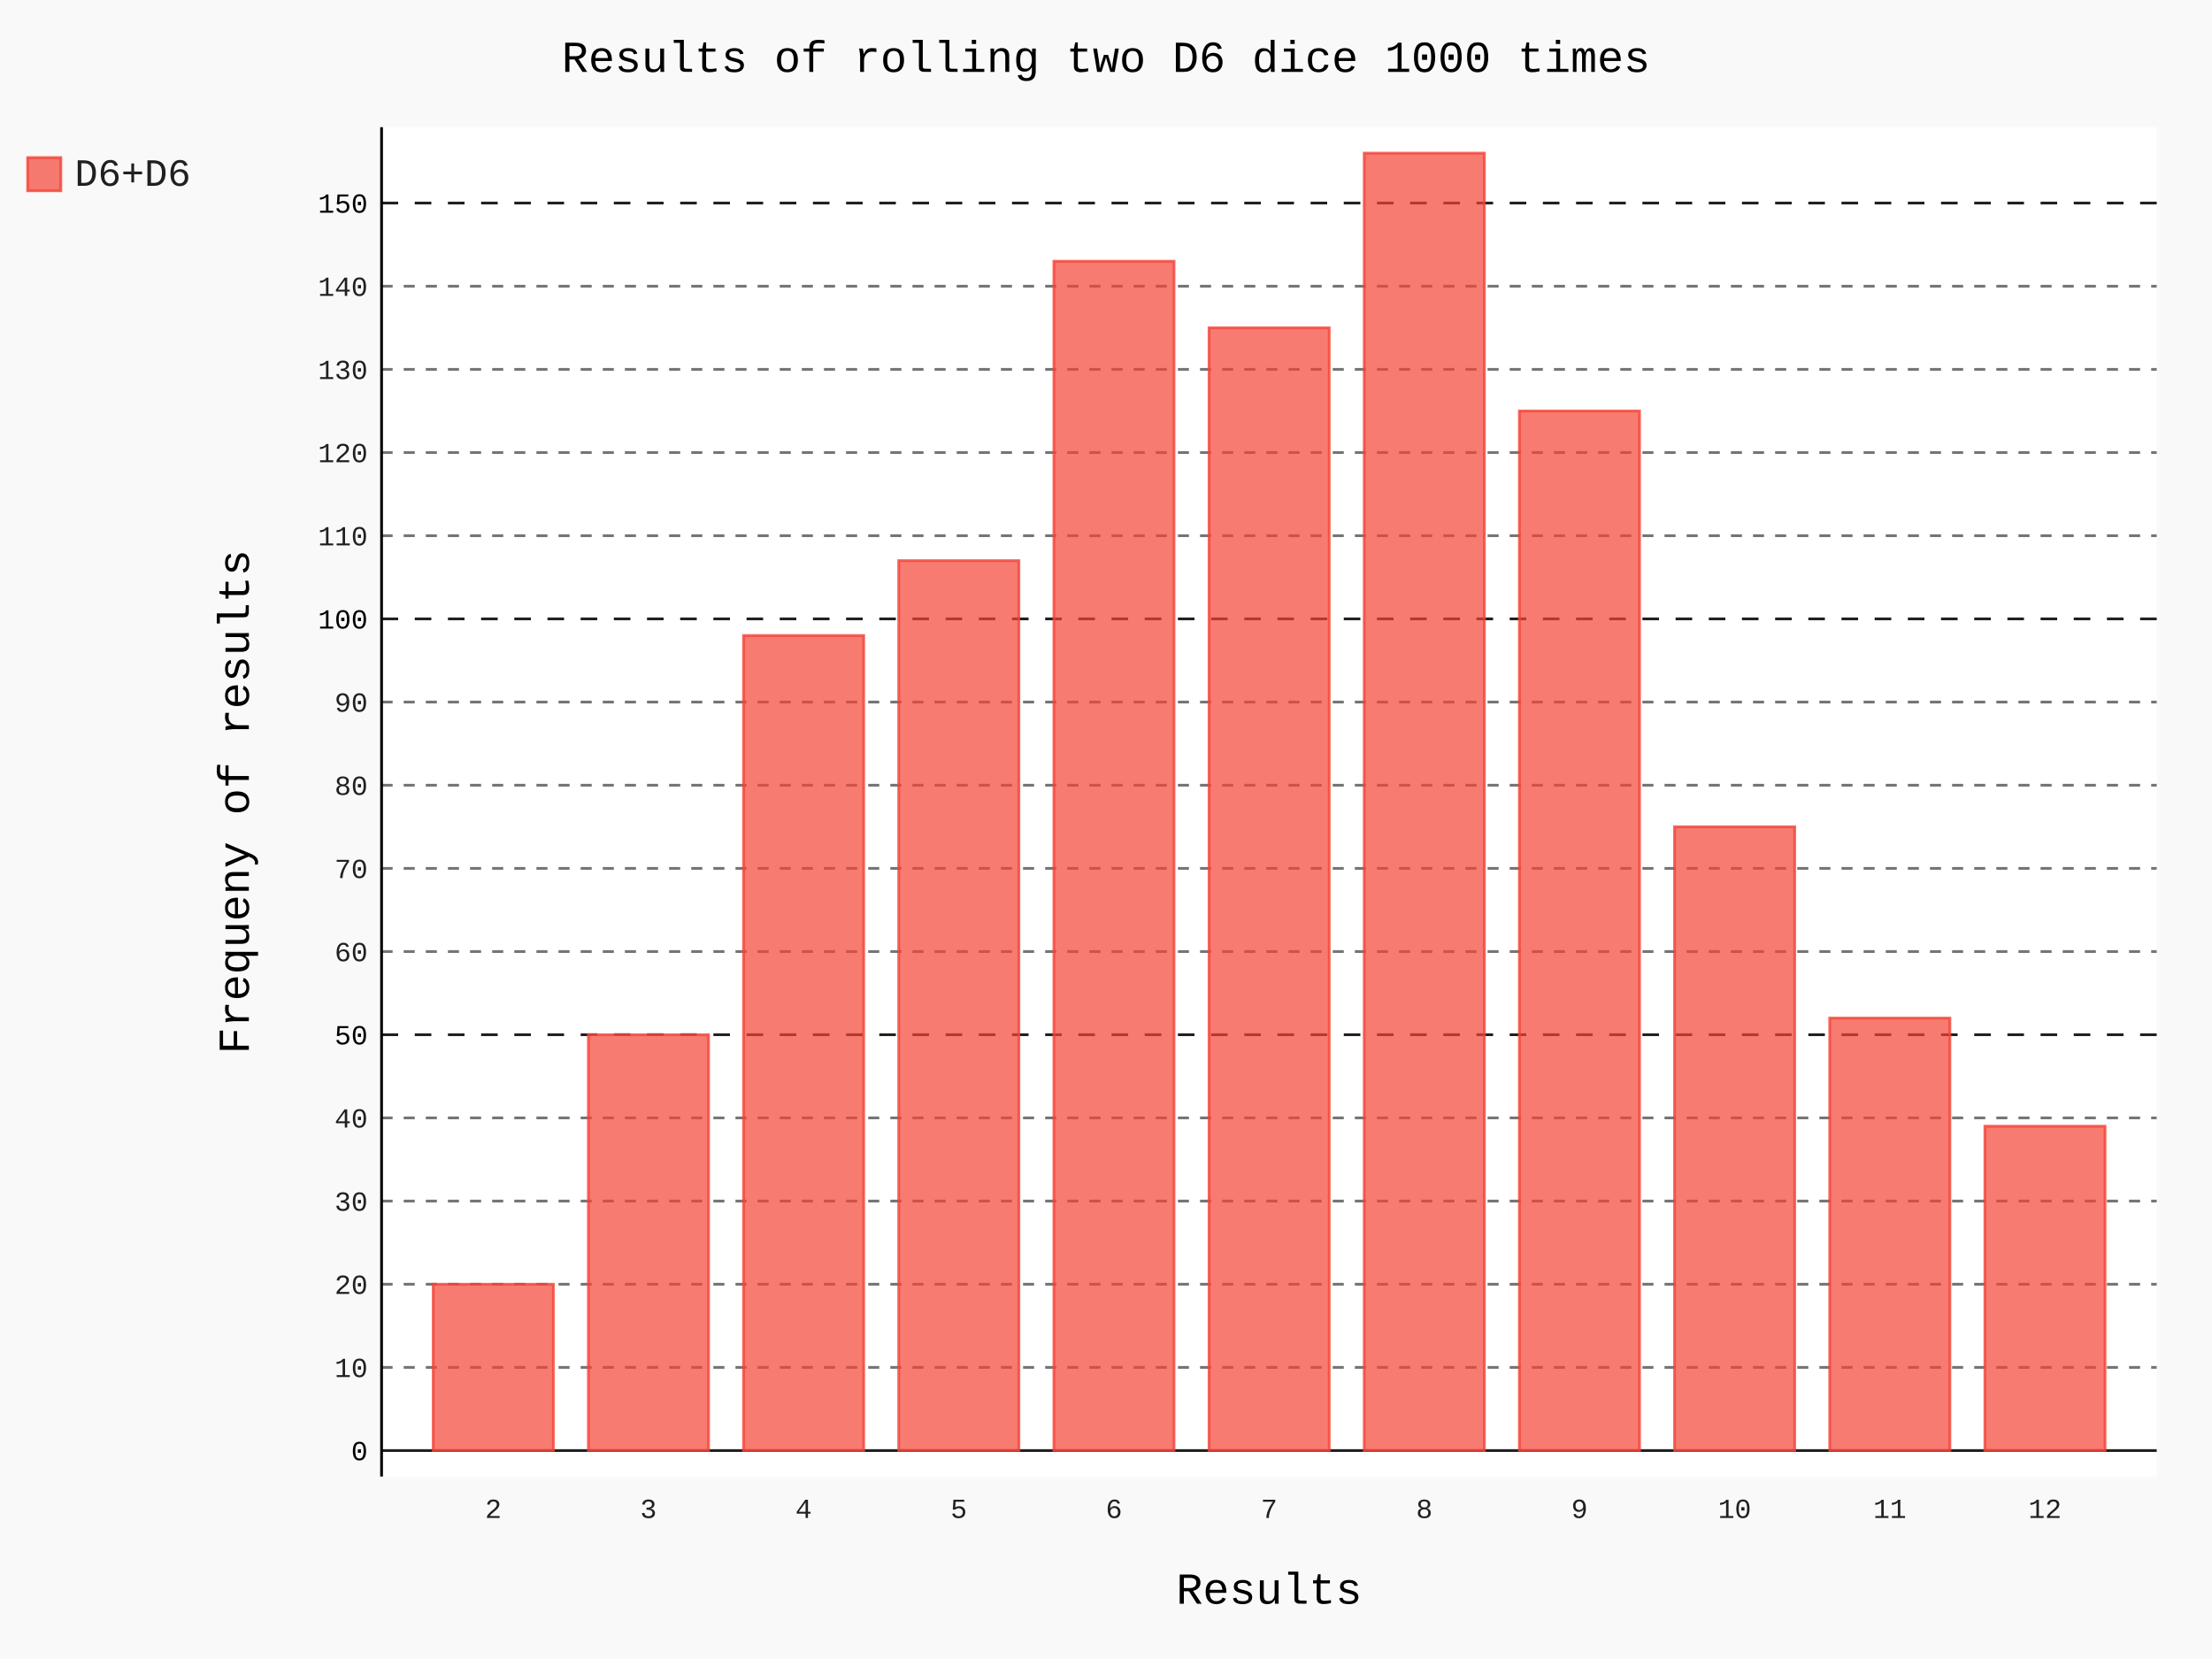
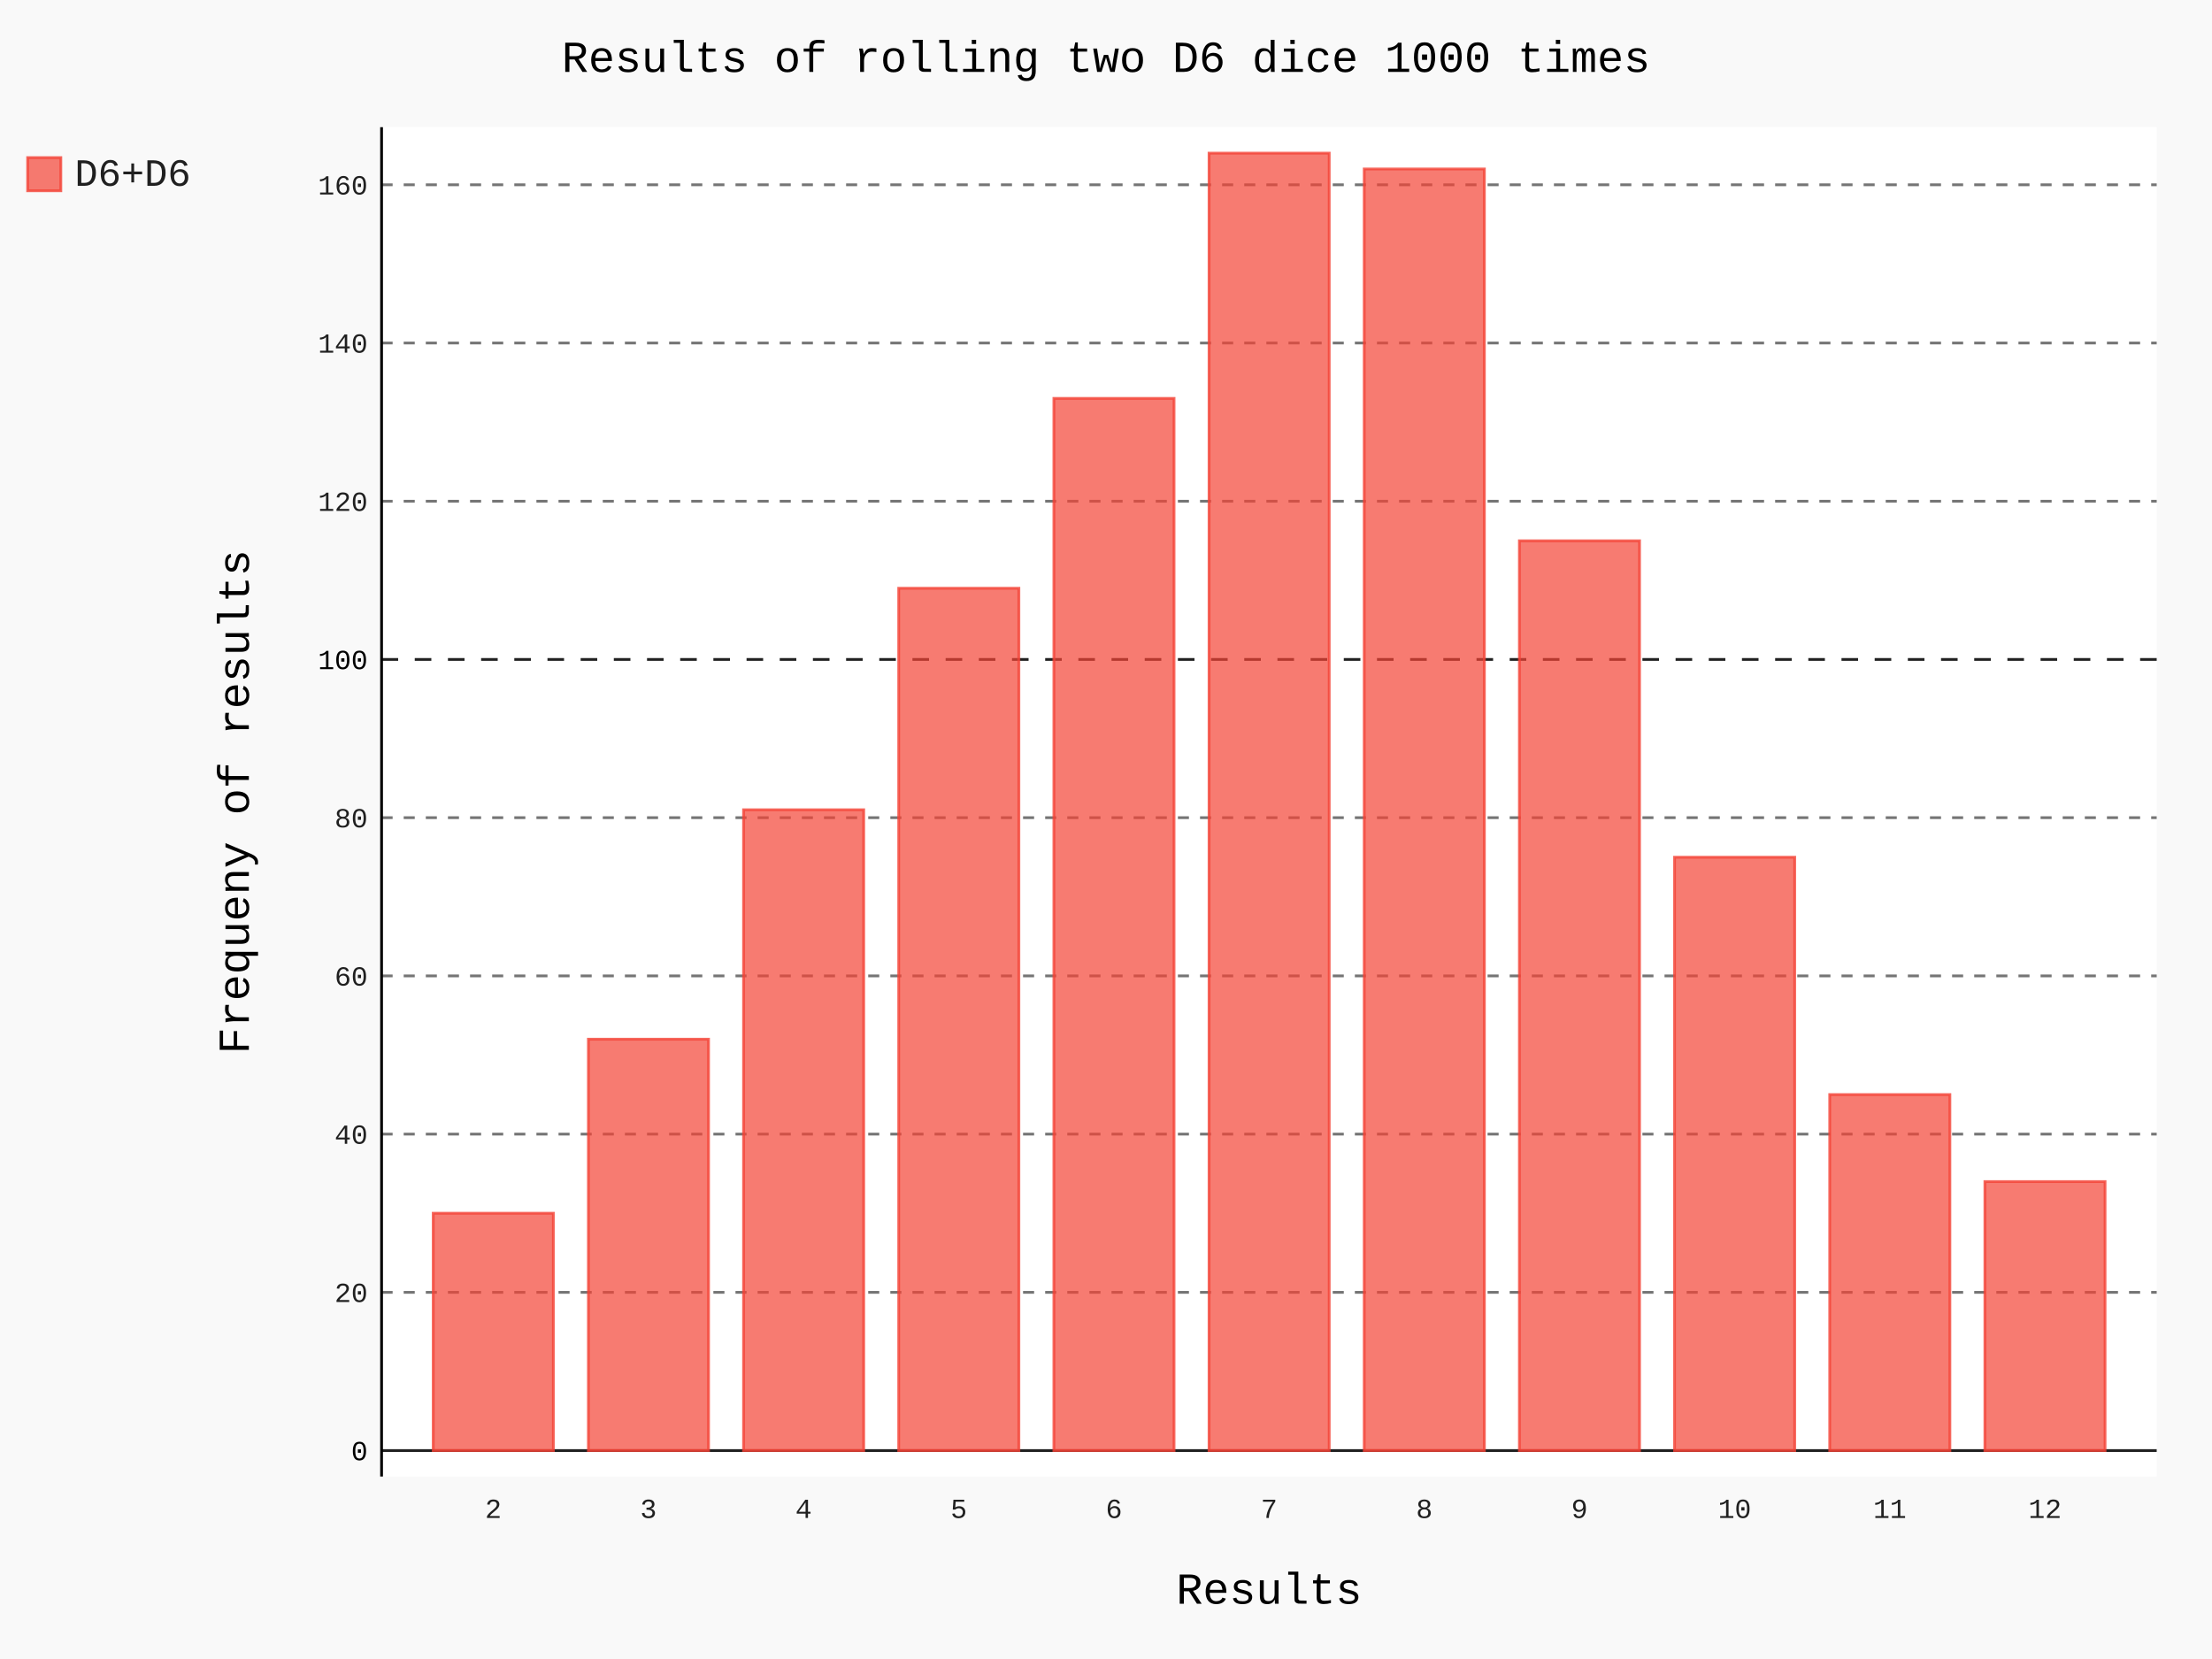
- <svg xmlns="http://www.w3.org/2000/svg" class="pygal-chart" id="chart-b0ba550b-b324-40fb-84b5-cb4cd228fc2e" viewBox="0 0 800 600">
+ <svg xmlns="http://www.w3.org/2000/svg" class="pygal-chart" id="chart-5102e146-7599-4ce3-bc1c-661e54eced16" viewBox="0 0 800 600">
  <defs>
-     <style type="text/css">#chart-b0ba550b-b324-40fb-84b5-cb4cd228fc2e{-webkit-user-select:none;-webkit-font-smoothing:antialiased;font-family:Consolas,"Liberation Mono",Menlo,Courier,monospace}#chart-b0ba550b-b324-40fb-84b5-cb4cd228fc2e .title{font-family:Consolas,"Liberation Mono",Menlo,Courier,monospace;font-size:16px}#chart-b0ba550b-b324-40fb-84b5-cb4cd228fc2e .legends .legend text{font-family:Consolas,"Liberation Mono",Menlo,Courier,monospace;font-size:14px}#chart-b0ba550b-b324-40fb-84b5-cb4cd228fc2e .axis text{font-family:Consolas,"Liberation Mono",Menlo,Courier,monospace;font-size:10px}#chart-b0ba550b-b324-40fb-84b5-cb4cd228fc2e .axis text.major{font-family:Consolas,"Liberation Mono",Menlo,Courier,monospace;font-size:10px}#chart-b0ba550b-b324-40fb-84b5-cb4cd228fc2e .text-overlay text.value{font-family:Consolas,"Liberation Mono",Menlo,Courier,monospace;font-size:16px}#chart-b0ba550b-b324-40fb-84b5-cb4cd228fc2e .text-overlay text.label{font-family:Consolas,"Liberation Mono",Menlo,Courier,monospace;font-size:10px}#chart-b0ba550b-b324-40fb-84b5-cb4cd228fc2e .tooltip{font-family:Consolas,"Liberation Mono",Menlo,Courier,monospace;font-size:14px}#chart-b0ba550b-b324-40fb-84b5-cb4cd228fc2e text.no_data{font-family:Consolas,"Liberation Mono",Menlo,Courier,monospace;font-size:64px}
- #chart-b0ba550b-b324-40fb-84b5-cb4cd228fc2e{background-color:rgba(249,249,249,1)}#chart-b0ba550b-b324-40fb-84b5-cb4cd228fc2e path,#chart-b0ba550b-b324-40fb-84b5-cb4cd228fc2e line,#chart-b0ba550b-b324-40fb-84b5-cb4cd228fc2e rect,#chart-b0ba550b-b324-40fb-84b5-cb4cd228fc2e circle{-webkit-transition:150ms;-moz-transition:150ms;transition:150ms}#chart-b0ba550b-b324-40fb-84b5-cb4cd228fc2e .graph &gt; .background{fill:rgba(249,249,249,1)}#chart-b0ba550b-b324-40fb-84b5-cb4cd228fc2e .plot &gt; .background{fill:rgba(255,255,255,1)}#chart-b0ba550b-b324-40fb-84b5-cb4cd228fc2e .graph{fill:rgba(0,0,0,.87)}#chart-b0ba550b-b324-40fb-84b5-cb4cd228fc2e text.no_data{fill:rgba(0,0,0,1)}#chart-b0ba550b-b324-40fb-84b5-cb4cd228fc2e .title{fill:rgba(0,0,0,1)}#chart-b0ba550b-b324-40fb-84b5-cb4cd228fc2e .legends .legend text{fill:rgba(0,0,0,.87)}#chart-b0ba550b-b324-40fb-84b5-cb4cd228fc2e .legends .legend:hover text{fill:rgba(0,0,0,1)}#chart-b0ba550b-b324-40fb-84b5-cb4cd228fc2e .axis .line{stroke:rgba(0,0,0,1)}#chart-b0ba550b-b324-40fb-84b5-cb4cd228fc2e .axis .guide.line{stroke:rgba(0,0,0,.54)}#chart-b0ba550b-b324-40fb-84b5-cb4cd228fc2e .axis .major.line{stroke:rgba(0,0,0,.87)}#chart-b0ba550b-b324-40fb-84b5-cb4cd228fc2e .axis text.major{fill:rgba(0,0,0,1)}#chart-b0ba550b-b324-40fb-84b5-cb4cd228fc2e .axis.y .guides:hover .guide.line,#chart-b0ba550b-b324-40fb-84b5-cb4cd228fc2e .line-graph .axis.x .guides:hover .guide.line,#chart-b0ba550b-b324-40fb-84b5-cb4cd228fc2e .stackedline-graph .axis.x .guides:hover .guide.line,#chart-b0ba550b-b324-40fb-84b5-cb4cd228fc2e .xy-graph .axis.x .guides:hover .guide.line{stroke:rgba(0,0,0,1)}#chart-b0ba550b-b324-40fb-84b5-cb4cd228fc2e .axis .guides:hover text{fill:rgba(0,0,0,1)}#chart-b0ba550b-b324-40fb-84b5-cb4cd228fc2e .reactive{fill-opacity:.7;stroke-opacity:.8}#chart-b0ba550b-b324-40fb-84b5-cb4cd228fc2e .ci{stroke:rgba(0,0,0,.87)}#chart-b0ba550b-b324-40fb-84b5-cb4cd228fc2e .reactive.active,#chart-b0ba550b-b324-40fb-84b5-cb4cd228fc2e .active .reactive{fill-opacity:.8;stroke-opacity:.9;stroke-width:4}#chart-b0ba550b-b324-40fb-84b5-cb4cd228fc2e .ci .reactive.active{stroke-width:1.5}#chart-b0ba550b-b324-40fb-84b5-cb4cd228fc2e .series text{fill:rgba(0,0,0,1)}#chart-b0ba550b-b324-40fb-84b5-cb4cd228fc2e .tooltip rect{fill:rgba(255,255,255,1);stroke:rgba(0,0,0,1);-webkit-transition:opacity 150ms;-moz-transition:opacity 150ms;transition:opacity 150ms}#chart-b0ba550b-b324-40fb-84b5-cb4cd228fc2e .tooltip .label{fill:rgba(0,0,0,.87)}#chart-b0ba550b-b324-40fb-84b5-cb4cd228fc2e .tooltip .label{fill:rgba(0,0,0,.87)}#chart-b0ba550b-b324-40fb-84b5-cb4cd228fc2e .tooltip .legend{font-size:.8em;fill:rgba(0,0,0,.54)}#chart-b0ba550b-b324-40fb-84b5-cb4cd228fc2e .tooltip .x_label{font-size:.6em;fill:rgba(0,0,0,1)}#chart-b0ba550b-b324-40fb-84b5-cb4cd228fc2e .tooltip .xlink{font-size:.5em;text-decoration:underline}#chart-b0ba550b-b324-40fb-84b5-cb4cd228fc2e .tooltip .value{font-size:1.5em}#chart-b0ba550b-b324-40fb-84b5-cb4cd228fc2e .bound{font-size:.5em}#chart-b0ba550b-b324-40fb-84b5-cb4cd228fc2e .max-value{font-size:.75em;fill:rgba(0,0,0,.54)}#chart-b0ba550b-b324-40fb-84b5-cb4cd228fc2e .map-element{fill:rgba(255,255,255,1);stroke:rgba(0,0,0,.54) !important}#chart-b0ba550b-b324-40fb-84b5-cb4cd228fc2e .map-element .reactive{fill-opacity:inherit;stroke-opacity:inherit}#chart-b0ba550b-b324-40fb-84b5-cb4cd228fc2e .color-0,#chart-b0ba550b-b324-40fb-84b5-cb4cd228fc2e .color-0 a:visited{stroke:#F44336;fill:#F44336}#chart-b0ba550b-b324-40fb-84b5-cb4cd228fc2e .text-overlay .color-0 text{fill:black}
- #chart-b0ba550b-b324-40fb-84b5-cb4cd228fc2e text.no_data{text-anchor:middle}#chart-b0ba550b-b324-40fb-84b5-cb4cd228fc2e .guide.line{fill:none}#chart-b0ba550b-b324-40fb-84b5-cb4cd228fc2e .centered{text-anchor:middle}#chart-b0ba550b-b324-40fb-84b5-cb4cd228fc2e .title{text-anchor:middle}#chart-b0ba550b-b324-40fb-84b5-cb4cd228fc2e .legends .legend text{fill-opacity:1}#chart-b0ba550b-b324-40fb-84b5-cb4cd228fc2e .axis.x text{text-anchor:middle}#chart-b0ba550b-b324-40fb-84b5-cb4cd228fc2e .axis.x:not(.web) text[transform]{text-anchor:start}#chart-b0ba550b-b324-40fb-84b5-cb4cd228fc2e .axis.x:not(.web) text[transform].backwards{text-anchor:end}#chart-b0ba550b-b324-40fb-84b5-cb4cd228fc2e .axis.y text{text-anchor:end}#chart-b0ba550b-b324-40fb-84b5-cb4cd228fc2e .axis.y text[transform].backwards{text-anchor:start}#chart-b0ba550b-b324-40fb-84b5-cb4cd228fc2e .axis.y2 text{text-anchor:start}#chart-b0ba550b-b324-40fb-84b5-cb4cd228fc2e .axis.y2 text[transform].backwards{text-anchor:end}#chart-b0ba550b-b324-40fb-84b5-cb4cd228fc2e .axis .guide.line{stroke-dasharray:4,4}#chart-b0ba550b-b324-40fb-84b5-cb4cd228fc2e .axis .major.guide.line{stroke-dasharray:6,6}#chart-b0ba550b-b324-40fb-84b5-cb4cd228fc2e .horizontal .axis.y .guide.line,#chart-b0ba550b-b324-40fb-84b5-cb4cd228fc2e .horizontal .axis.y2 .guide.line,#chart-b0ba550b-b324-40fb-84b5-cb4cd228fc2e .vertical .axis.x .guide.line{opacity:0}#chart-b0ba550b-b324-40fb-84b5-cb4cd228fc2e .horizontal .axis.always_show .guide.line,#chart-b0ba550b-b324-40fb-84b5-cb4cd228fc2e .vertical .axis.always_show .guide.line{opacity:1 !important}#chart-b0ba550b-b324-40fb-84b5-cb4cd228fc2e .axis.y .guides:hover .guide.line,#chart-b0ba550b-b324-40fb-84b5-cb4cd228fc2e .axis.y2 .guides:hover .guide.line,#chart-b0ba550b-b324-40fb-84b5-cb4cd228fc2e .axis.x .guides:hover .guide.line{opacity:1}#chart-b0ba550b-b324-40fb-84b5-cb4cd228fc2e .axis .guides:hover text{opacity:1}#chart-b0ba550b-b324-40fb-84b5-cb4cd228fc2e .nofill{fill:none}#chart-b0ba550b-b324-40fb-84b5-cb4cd228fc2e .subtle-fill{fill-opacity:.2}#chart-b0ba550b-b324-40fb-84b5-cb4cd228fc2e .dot{stroke-width:1px;fill-opacity:1}#chart-b0ba550b-b324-40fb-84b5-cb4cd228fc2e .dot.active{stroke-width:5px}#chart-b0ba550b-b324-40fb-84b5-cb4cd228fc2e .dot.negative{fill:transparent}#chart-b0ba550b-b324-40fb-84b5-cb4cd228fc2e text,#chart-b0ba550b-b324-40fb-84b5-cb4cd228fc2e tspan{stroke:none !important}#chart-b0ba550b-b324-40fb-84b5-cb4cd228fc2e .series text.active{opacity:1}#chart-b0ba550b-b324-40fb-84b5-cb4cd228fc2e .tooltip rect{fill-opacity:.95;stroke-width:.5}#chart-b0ba550b-b324-40fb-84b5-cb4cd228fc2e .tooltip text{fill-opacity:1}#chart-b0ba550b-b324-40fb-84b5-cb4cd228fc2e .showable{visibility:hidden}#chart-b0ba550b-b324-40fb-84b5-cb4cd228fc2e .showable.shown{visibility:visible}#chart-b0ba550b-b324-40fb-84b5-cb4cd228fc2e .gauge-background{fill:rgba(229,229,229,1);stroke:none}#chart-b0ba550b-b324-40fb-84b5-cb4cd228fc2e .bg-lines{stroke:rgba(249,249,249,1);stroke-width:2px}</style>
+     <style type="text/css">#chart-5102e146-7599-4ce3-bc1c-661e54eced16{-webkit-user-select:none;-webkit-font-smoothing:antialiased;font-family:Consolas,"Liberation Mono",Menlo,Courier,monospace}#chart-5102e146-7599-4ce3-bc1c-661e54eced16 .title{font-family:Consolas,"Liberation Mono",Menlo,Courier,monospace;font-size:16px}#chart-5102e146-7599-4ce3-bc1c-661e54eced16 .legends .legend text{font-family:Consolas,"Liberation Mono",Menlo,Courier,monospace;font-size:14px}#chart-5102e146-7599-4ce3-bc1c-661e54eced16 .axis text{font-family:Consolas,"Liberation Mono",Menlo,Courier,monospace;font-size:10px}#chart-5102e146-7599-4ce3-bc1c-661e54eced16 .axis text.major{font-family:Consolas,"Liberation Mono",Menlo,Courier,monospace;font-size:10px}#chart-5102e146-7599-4ce3-bc1c-661e54eced16 .text-overlay text.value{font-family:Consolas,"Liberation Mono",Menlo,Courier,monospace;font-size:16px}#chart-5102e146-7599-4ce3-bc1c-661e54eced16 .text-overlay text.label{font-family:Consolas,"Liberation Mono",Menlo,Courier,monospace;font-size:10px}#chart-5102e146-7599-4ce3-bc1c-661e54eced16 .tooltip{font-family:Consolas,"Liberation Mono",Menlo,Courier,monospace;font-size:14px}#chart-5102e146-7599-4ce3-bc1c-661e54eced16 text.no_data{font-family:Consolas,"Liberation Mono",Menlo,Courier,monospace;font-size:64px}
+ #chart-5102e146-7599-4ce3-bc1c-661e54eced16{background-color:rgba(249,249,249,1)}#chart-5102e146-7599-4ce3-bc1c-661e54eced16 path,#chart-5102e146-7599-4ce3-bc1c-661e54eced16 line,#chart-5102e146-7599-4ce3-bc1c-661e54eced16 rect,#chart-5102e146-7599-4ce3-bc1c-661e54eced16 circle{-webkit-transition:150ms;-moz-transition:150ms;transition:150ms}#chart-5102e146-7599-4ce3-bc1c-661e54eced16 .graph &gt; .background{fill:rgba(249,249,249,1)}#chart-5102e146-7599-4ce3-bc1c-661e54eced16 .plot &gt; .background{fill:rgba(255,255,255,1)}#chart-5102e146-7599-4ce3-bc1c-661e54eced16 .graph{fill:rgba(0,0,0,.87)}#chart-5102e146-7599-4ce3-bc1c-661e54eced16 text.no_data{fill:rgba(0,0,0,1)}#chart-5102e146-7599-4ce3-bc1c-661e54eced16 .title{fill:rgba(0,0,0,1)}#chart-5102e146-7599-4ce3-bc1c-661e54eced16 .legends .legend text{fill:rgba(0,0,0,.87)}#chart-5102e146-7599-4ce3-bc1c-661e54eced16 .legends .legend:hover text{fill:rgba(0,0,0,1)}#chart-5102e146-7599-4ce3-bc1c-661e54eced16 .axis .line{stroke:rgba(0,0,0,1)}#chart-5102e146-7599-4ce3-bc1c-661e54eced16 .axis .guide.line{stroke:rgba(0,0,0,.54)}#chart-5102e146-7599-4ce3-bc1c-661e54eced16 .axis .major.line{stroke:rgba(0,0,0,.87)}#chart-5102e146-7599-4ce3-bc1c-661e54eced16 .axis text.major{fill:rgba(0,0,0,1)}#chart-5102e146-7599-4ce3-bc1c-661e54eced16 .axis.y .guides:hover .guide.line,#chart-5102e146-7599-4ce3-bc1c-661e54eced16 .line-graph .axis.x .guides:hover .guide.line,#chart-5102e146-7599-4ce3-bc1c-661e54eced16 .stackedline-graph .axis.x .guides:hover .guide.line,#chart-5102e146-7599-4ce3-bc1c-661e54eced16 .xy-graph .axis.x .guides:hover .guide.line{stroke:rgba(0,0,0,1)}#chart-5102e146-7599-4ce3-bc1c-661e54eced16 .axis .guides:hover text{fill:rgba(0,0,0,1)}#chart-5102e146-7599-4ce3-bc1c-661e54eced16 .reactive{fill-opacity:.7;stroke-opacity:.8}#chart-5102e146-7599-4ce3-bc1c-661e54eced16 .ci{stroke:rgba(0,0,0,.87)}#chart-5102e146-7599-4ce3-bc1c-661e54eced16 .reactive.active,#chart-5102e146-7599-4ce3-bc1c-661e54eced16 .active .reactive{fill-opacity:.8;stroke-opacity:.9;stroke-width:4}#chart-5102e146-7599-4ce3-bc1c-661e54eced16 .ci .reactive.active{stroke-width:1.5}#chart-5102e146-7599-4ce3-bc1c-661e54eced16 .series text{fill:rgba(0,0,0,1)}#chart-5102e146-7599-4ce3-bc1c-661e54eced16 .tooltip rect{fill:rgba(255,255,255,1);stroke:rgba(0,0,0,1);-webkit-transition:opacity 150ms;-moz-transition:opacity 150ms;transition:opacity 150ms}#chart-5102e146-7599-4ce3-bc1c-661e54eced16 .tooltip .label{fill:rgba(0,0,0,.87)}#chart-5102e146-7599-4ce3-bc1c-661e54eced16 .tooltip .label{fill:rgba(0,0,0,.87)}#chart-5102e146-7599-4ce3-bc1c-661e54eced16 .tooltip .legend{font-size:.8em;fill:rgba(0,0,0,.54)}#chart-5102e146-7599-4ce3-bc1c-661e54eced16 .tooltip .x_label{font-size:.6em;fill:rgba(0,0,0,1)}#chart-5102e146-7599-4ce3-bc1c-661e54eced16 .tooltip .xlink{font-size:.5em;text-decoration:underline}#chart-5102e146-7599-4ce3-bc1c-661e54eced16 .tooltip .value{font-size:1.5em}#chart-5102e146-7599-4ce3-bc1c-661e54eced16 .bound{font-size:.5em}#chart-5102e146-7599-4ce3-bc1c-661e54eced16 .max-value{font-size:.75em;fill:rgba(0,0,0,.54)}#chart-5102e146-7599-4ce3-bc1c-661e54eced16 .map-element{fill:rgba(255,255,255,1);stroke:rgba(0,0,0,.54) !important}#chart-5102e146-7599-4ce3-bc1c-661e54eced16 .map-element .reactive{fill-opacity:inherit;stroke-opacity:inherit}#chart-5102e146-7599-4ce3-bc1c-661e54eced16 .color-0,#chart-5102e146-7599-4ce3-bc1c-661e54eced16 .color-0 a:visited{stroke:#F44336;fill:#F44336}#chart-5102e146-7599-4ce3-bc1c-661e54eced16 .text-overlay .color-0 text{fill:black}
+ #chart-5102e146-7599-4ce3-bc1c-661e54eced16 text.no_data{text-anchor:middle}#chart-5102e146-7599-4ce3-bc1c-661e54eced16 .guide.line{fill:none}#chart-5102e146-7599-4ce3-bc1c-661e54eced16 .centered{text-anchor:middle}#chart-5102e146-7599-4ce3-bc1c-661e54eced16 .title{text-anchor:middle}#chart-5102e146-7599-4ce3-bc1c-661e54eced16 .legends .legend text{fill-opacity:1}#chart-5102e146-7599-4ce3-bc1c-661e54eced16 .axis.x text{text-anchor:middle}#chart-5102e146-7599-4ce3-bc1c-661e54eced16 .axis.x:not(.web) text[transform]{text-anchor:start}#chart-5102e146-7599-4ce3-bc1c-661e54eced16 .axis.x:not(.web) text[transform].backwards{text-anchor:end}#chart-5102e146-7599-4ce3-bc1c-661e54eced16 .axis.y text{text-anchor:end}#chart-5102e146-7599-4ce3-bc1c-661e54eced16 .axis.y text[transform].backwards{text-anchor:start}#chart-5102e146-7599-4ce3-bc1c-661e54eced16 .axis.y2 text{text-anchor:start}#chart-5102e146-7599-4ce3-bc1c-661e54eced16 .axis.y2 text[transform].backwards{text-anchor:end}#chart-5102e146-7599-4ce3-bc1c-661e54eced16 .axis .guide.line{stroke-dasharray:4,4}#chart-5102e146-7599-4ce3-bc1c-661e54eced16 .axis .major.guide.line{stroke-dasharray:6,6}#chart-5102e146-7599-4ce3-bc1c-661e54eced16 .horizontal .axis.y .guide.line,#chart-5102e146-7599-4ce3-bc1c-661e54eced16 .horizontal .axis.y2 .guide.line,#chart-5102e146-7599-4ce3-bc1c-661e54eced16 .vertical .axis.x .guide.line{opacity:0}#chart-5102e146-7599-4ce3-bc1c-661e54eced16 .horizontal .axis.always_show .guide.line,#chart-5102e146-7599-4ce3-bc1c-661e54eced16 .vertical .axis.always_show .guide.line{opacity:1 !important}#chart-5102e146-7599-4ce3-bc1c-661e54eced16 .axis.y .guides:hover .guide.line,#chart-5102e146-7599-4ce3-bc1c-661e54eced16 .axis.y2 .guides:hover .guide.line,#chart-5102e146-7599-4ce3-bc1c-661e54eced16 .axis.x .guides:hover .guide.line{opacity:1}#chart-5102e146-7599-4ce3-bc1c-661e54eced16 .axis .guides:hover text{opacity:1}#chart-5102e146-7599-4ce3-bc1c-661e54eced16 .nofill{fill:none}#chart-5102e146-7599-4ce3-bc1c-661e54eced16 .subtle-fill{fill-opacity:.2}#chart-5102e146-7599-4ce3-bc1c-661e54eced16 .dot{stroke-width:1px;fill-opacity:1}#chart-5102e146-7599-4ce3-bc1c-661e54eced16 .dot.active{stroke-width:5px}#chart-5102e146-7599-4ce3-bc1c-661e54eced16 .dot.negative{fill:transparent}#chart-5102e146-7599-4ce3-bc1c-661e54eced16 text,#chart-5102e146-7599-4ce3-bc1c-661e54eced16 tspan{stroke:none !important}#chart-5102e146-7599-4ce3-bc1c-661e54eced16 .series text.active{opacity:1}#chart-5102e146-7599-4ce3-bc1c-661e54eced16 .tooltip rect{fill-opacity:.95;stroke-width:.5}#chart-5102e146-7599-4ce3-bc1c-661e54eced16 .tooltip text{fill-opacity:1}#chart-5102e146-7599-4ce3-bc1c-661e54eced16 .showable{visibility:hidden}#chart-5102e146-7599-4ce3-bc1c-661e54eced16 .showable.shown{visibility:visible}#chart-5102e146-7599-4ce3-bc1c-661e54eced16 .gauge-background{fill:rgba(229,229,229,1);stroke:none}#chart-5102e146-7599-4ce3-bc1c-661e54eced16 .bg-lines{stroke:rgba(249,249,249,1);stroke-width:2px}</style>
  </defs>
  <g class="graph bar-graph vertical">
    <rect class="background" height="600" width="800" x="0" y="0" />
    <g class="plot" transform="translate(138, 46)">
      <rect class="background" height="488" width="642.0" x="0" y="0" />
      <g class="axis y always_show">
        <g class="guides">
          <path class="axis major line" d="M0 478.615 h642" />
          <text class="major" x="-5" y="482.115">0</text>
        </g>
        <g class="guides">
-           <path class="guide line" d="M0 448.536 h642" />
-           <text class="" x="-5" y="452.036">10</text>
+           <path class="guide line" d="M0 421.392 h642" />
+           <text class="" x="-5" y="424.892">20</text>
        </g>
        <g class="guides">
-           <path class="guide line" d="M0 418.458 h642" />
-           <text class="" x="-5" y="421.958">20</text>
+           <path class="guide line" d="M0 364.169 h642" />
+           <text class="" x="-5" y="367.669">40</text>
        </g>
        <g class="guides">
-           <path class="guide line" d="M0 388.379 h642" />
-           <text class="" x="-5" y="391.879">30</text>
+           <path class="guide line" d="M0 306.946 h642" />
+           <text class="" x="-5" y="310.446">60</text>
        </g>
        <g class="guides">
-           <path class="guide line" d="M0 358.3 h642" />
-           <text class="" x="-5" y="361.8">40</text>
+           <path class="guide line" d="M0 249.722 h642" />
+           <text class="" x="-5" y="253.222">80</text>
        </g>
        <g class="guides">
-           <path class="major guide line" d="M0 328.221 h642" />
-           <text class="major" x="-5" y="331.721">50</text>
+           <path class="major guide line" d="M0 192.499 h642" />
+           <text class="major" x="-5" y="195.999">100</text>
        </g>
        <g class="guides">
-           <path class="guide line" d="M0 298.142 h642" />
-           <text class="" x="-5" y="301.642">60</text>
+           <path class="guide line" d="M0 135.276 h642" />
+           <text class="" x="-5" y="138.776">120</text>
        </g>
        <g class="guides">
-           <path class="guide line" d="M0 268.063 h642" />
-           <text class="" x="-5" y="271.563">70</text>
+           <path class="guide line" d="M0 78.053 h642" />
+           <text class="" x="-5" y="81.553">140</text>
        </g>
        <g class="guides">
-           <path class="guide line" d="M0 237.984 h642" />
-           <text class="" x="-5" y="241.484">80</text>
-         </g>
-         <g class="guides">
-           <path class="guide line" d="M0 207.905 h642" />
-           <text class="" x="-5" y="211.405">90</text>
-         </g>
-         <g class="guides">
-           <path class="major guide line" d="M0 177.826 h642" />
-           <text class="major" x="-5" y="181.326">100</text>
-         </g>
-         <g class="guides">
-           <path class="guide line" d="M0 147.748 h642" />
-           <text class="" x="-5" y="151.248">110</text>
-         </g>
-         <g class="guides">
-           <path class="guide line" d="M0 117.669 h642" />
-           <text class="" x="-5" y="121.169">120</text>
-         </g>
-         <g class="guides">
-           <path class="guide line" d="M0 87.59 h642" />
-           <text class="" x="-5" y="91.09">130</text>
-         </g>
-         <g class="guides">
-           <path class="guide line" d="M0 57.511 h642" />
-           <text class="" x="-5" y="61.011">140</text>
-         </g>
-         <g class="guides">
-           <path class="major guide line" d="M0 27.432 h642" />
-           <text class="major" x="-5" y="30.932">150</text>
+           <path class="guide line" d="M0 20.829 h642" />
+           <text class="" x="-5" y="24.329">160</text>
        </g>
      </g>
      <g class="axis x">
        <path class="line" d="M0 0 v488" />
        <g class="guides">
          <path class="guide line" d="M40.406 0 v488" />
          <text class="" x="40.406" y="503.0">2</text>
        </g>
        <g class="guides">
          <path class="guide line" d="M96.524 0 v488" />
          <text class="" x="96.524" y="503.0">3</text>
        </g>
        <g class="guides">
          <path class="guide line" d="M152.643 0 v488" />
          <text class="" x="152.643" y="503.0">4</text>
        </g>
        <g class="guides">
          <path class="guide line" d="M208.762 0 v488" />
          <text class="" x="208.762" y="503.0">5</text>
        </g>
        <g class="guides">
          <path class="guide line" d="M264.881 0 v488" />
          <text class="" x="264.881" y="503.0">6</text>
        </g>
        <g class="guides">
          <path class="guide line" d="M321 0 v488" />
          <text class="" x="321.0" y="503.0">7</text>
        </g>
        <g class="guides">
          <path class="guide line" d="M377.119 0 v488" />
          <text class="" x="377.119" y="503.0">8</text>
        </g>
        <g class="guides">
          <path class="guide line" d="M433.238 0 v488" />
          <text class="" x="433.238" y="503.0">9</text>
        </g>
        <g class="guides">
          <path class="guide line" d="M489.357 0 v488" />
          <text class="" x="489.357" y="503.0">10</text>
        </g>
        <g class="guides">
          <path class="guide line" d="M545.476 0 v488" />
          <text class="" x="545.476" y="503.0">11</text>
        </g>
        <g class="guides">
          <path class="guide line" d="M601.594 0 v488" />
          <text class="" x="601.594" y="503.0">12</text>
        </g>
      </g>
      <g class="series serie-0 color-0">
        <g class="bars">
          <g class="bar">
-             <rect class="rect reactive tooltip-trigger" height="60.158" rx="0" ry="0" width="43.458" x="18.676" y="418.458" />
+             <rect class="rect reactive tooltip-trigger" height="85.835" rx="0" ry="0" width="43.458" x="18.676" y="392.78" />
          </g>
          <g class="bar">
-             <rect class="rect reactive tooltip-trigger" height="150.394" rx="0" ry="0" width="43.458" x="74.795" y="328.221" />
+             <rect class="rect reactive tooltip-trigger" height="148.78" rx="0" ry="0" width="43.458" x="74.795" y="329.835" />
          </g>
          <g class="bar">
-             <rect class="rect reactive tooltip-trigger" height="294.773" rx="0" ry="0" width="43.458" x="130.914" y="183.842" />
+             <rect class="rect reactive tooltip-trigger" height="231.754" rx="0" ry="0" width="43.458" x="130.914" y="246.861" />
          </g>
          <g class="bar">
-             <rect class="rect reactive tooltip-trigger" height="321.844" rx="0" ry="0" width="43.458" x="187.033" y="156.771" />
+             <rect class="rect reactive tooltip-trigger" height="311.867" rx="0" ry="0" width="43.458" x="187.033" y="166.749" />
          </g>
          <g class="bar">
-             <rect class="rect reactive tooltip-trigger" height="430.128" rx="0" ry="0" width="43.458" x="243.152" y="48.487" />
+             <rect class="rect reactive tooltip-trigger" height="380.535" rx="0" ry="0" width="43.458" x="243.152" y="98.081" />
          </g>
          <g class="bar">
-             <rect class="rect reactive tooltip-trigger" height="406.065" rx="0" ry="0" width="43.458" x="299.271" y="72.55" />
+             <rect class="rect reactive tooltip-trigger" height="469.231" rx="0" ry="0" width="43.458" x="299.271" y="9.385" />
          </g>
          <g class="bar">
-             <rect class="rect reactive tooltip-trigger" height="469.231" rx="0" ry="0" width="43.458" x="355.39" y="9.385" />
+             <rect class="rect reactive tooltip-trigger" height="463.508" rx="0" ry="0" width="43.458" x="355.39" y="15.107" />
          </g>
          <g class="bar">
-             <rect class="rect reactive tooltip-trigger" height="375.986" rx="0" ry="0" width="43.458" x="411.509" y="102.629" />
+             <rect class="rect reactive tooltip-trigger" height="329.034" rx="0" ry="0" width="43.458" x="411.509" y="149.582" />
          </g>
          <g class="bar">
-             <rect class="rect reactive tooltip-trigger" height="225.592" rx="0" ry="0" width="43.458" x="467.627" y="253.024" />
+             <rect class="rect reactive tooltip-trigger" height="214.587" rx="0" ry="0" width="43.458" x="467.627" y="264.028" />
          </g>
          <g class="bar">
-             <rect class="rect reactive tooltip-trigger" height="156.41" rx="0" ry="0" width="43.458" x="523.746" y="322.205" />
+             <rect class="rect reactive tooltip-trigger" height="128.752" rx="0" ry="0" width="43.458" x="523.746" y="349.863" />
          </g>
          <g class="bar">
-             <rect class="rect reactive tooltip-trigger" height="117.308" rx="0" ry="0" width="43.458" x="579.865" y="361.308" />
+             <rect class="rect reactive tooltip-trigger" height="97.28" rx="0" ry="0" width="43.458" x="579.865" y="381.336" />
          </g>
        </g>
      </g>
    </g>
    <g class="titles">
      <text class="title plot_title" x="400.0" y="26">Results of rolling two D6 dice 1000 times</text>
      <text class="title" x="459.0" y="580">Results</text>
      <text class="title" transform="rotate(-90 64 290)" x="64.0" y="316.0">Frequeny of results</text>
    </g>
    <g class="plot overlay" transform="translate(138, 46)">
      <g class="series serie-0 color-0" />
    </g>
    <g class="plot text-overlay" transform="translate(138, 46)">
      <g class="series serie-0 color-0" />
    </g>
    <g class="plot tooltip-overlay" transform="translate(138, 46)">
      <g class="tooltip" style="opacity: 0" transform="translate(0 0)">
        <rect class="tooltip-box" height="0" rx="0" ry="0" width="0" />
        <g class="text" />
      </g>
    </g>
    <g class="legends" transform="translate(10, 56)">
      <g class="legend reactive activate-serie" id="activate-serie-0">
        <rect class="color-0 reactive" height="12" width="12" x="0.0" y="1.0" />
        <text x="17.0" y="11.2">D6+D6</text>
      </g>
    </g>
    <g class="legends" transform="translate(790, 56)" />
  </g>
</svg>
